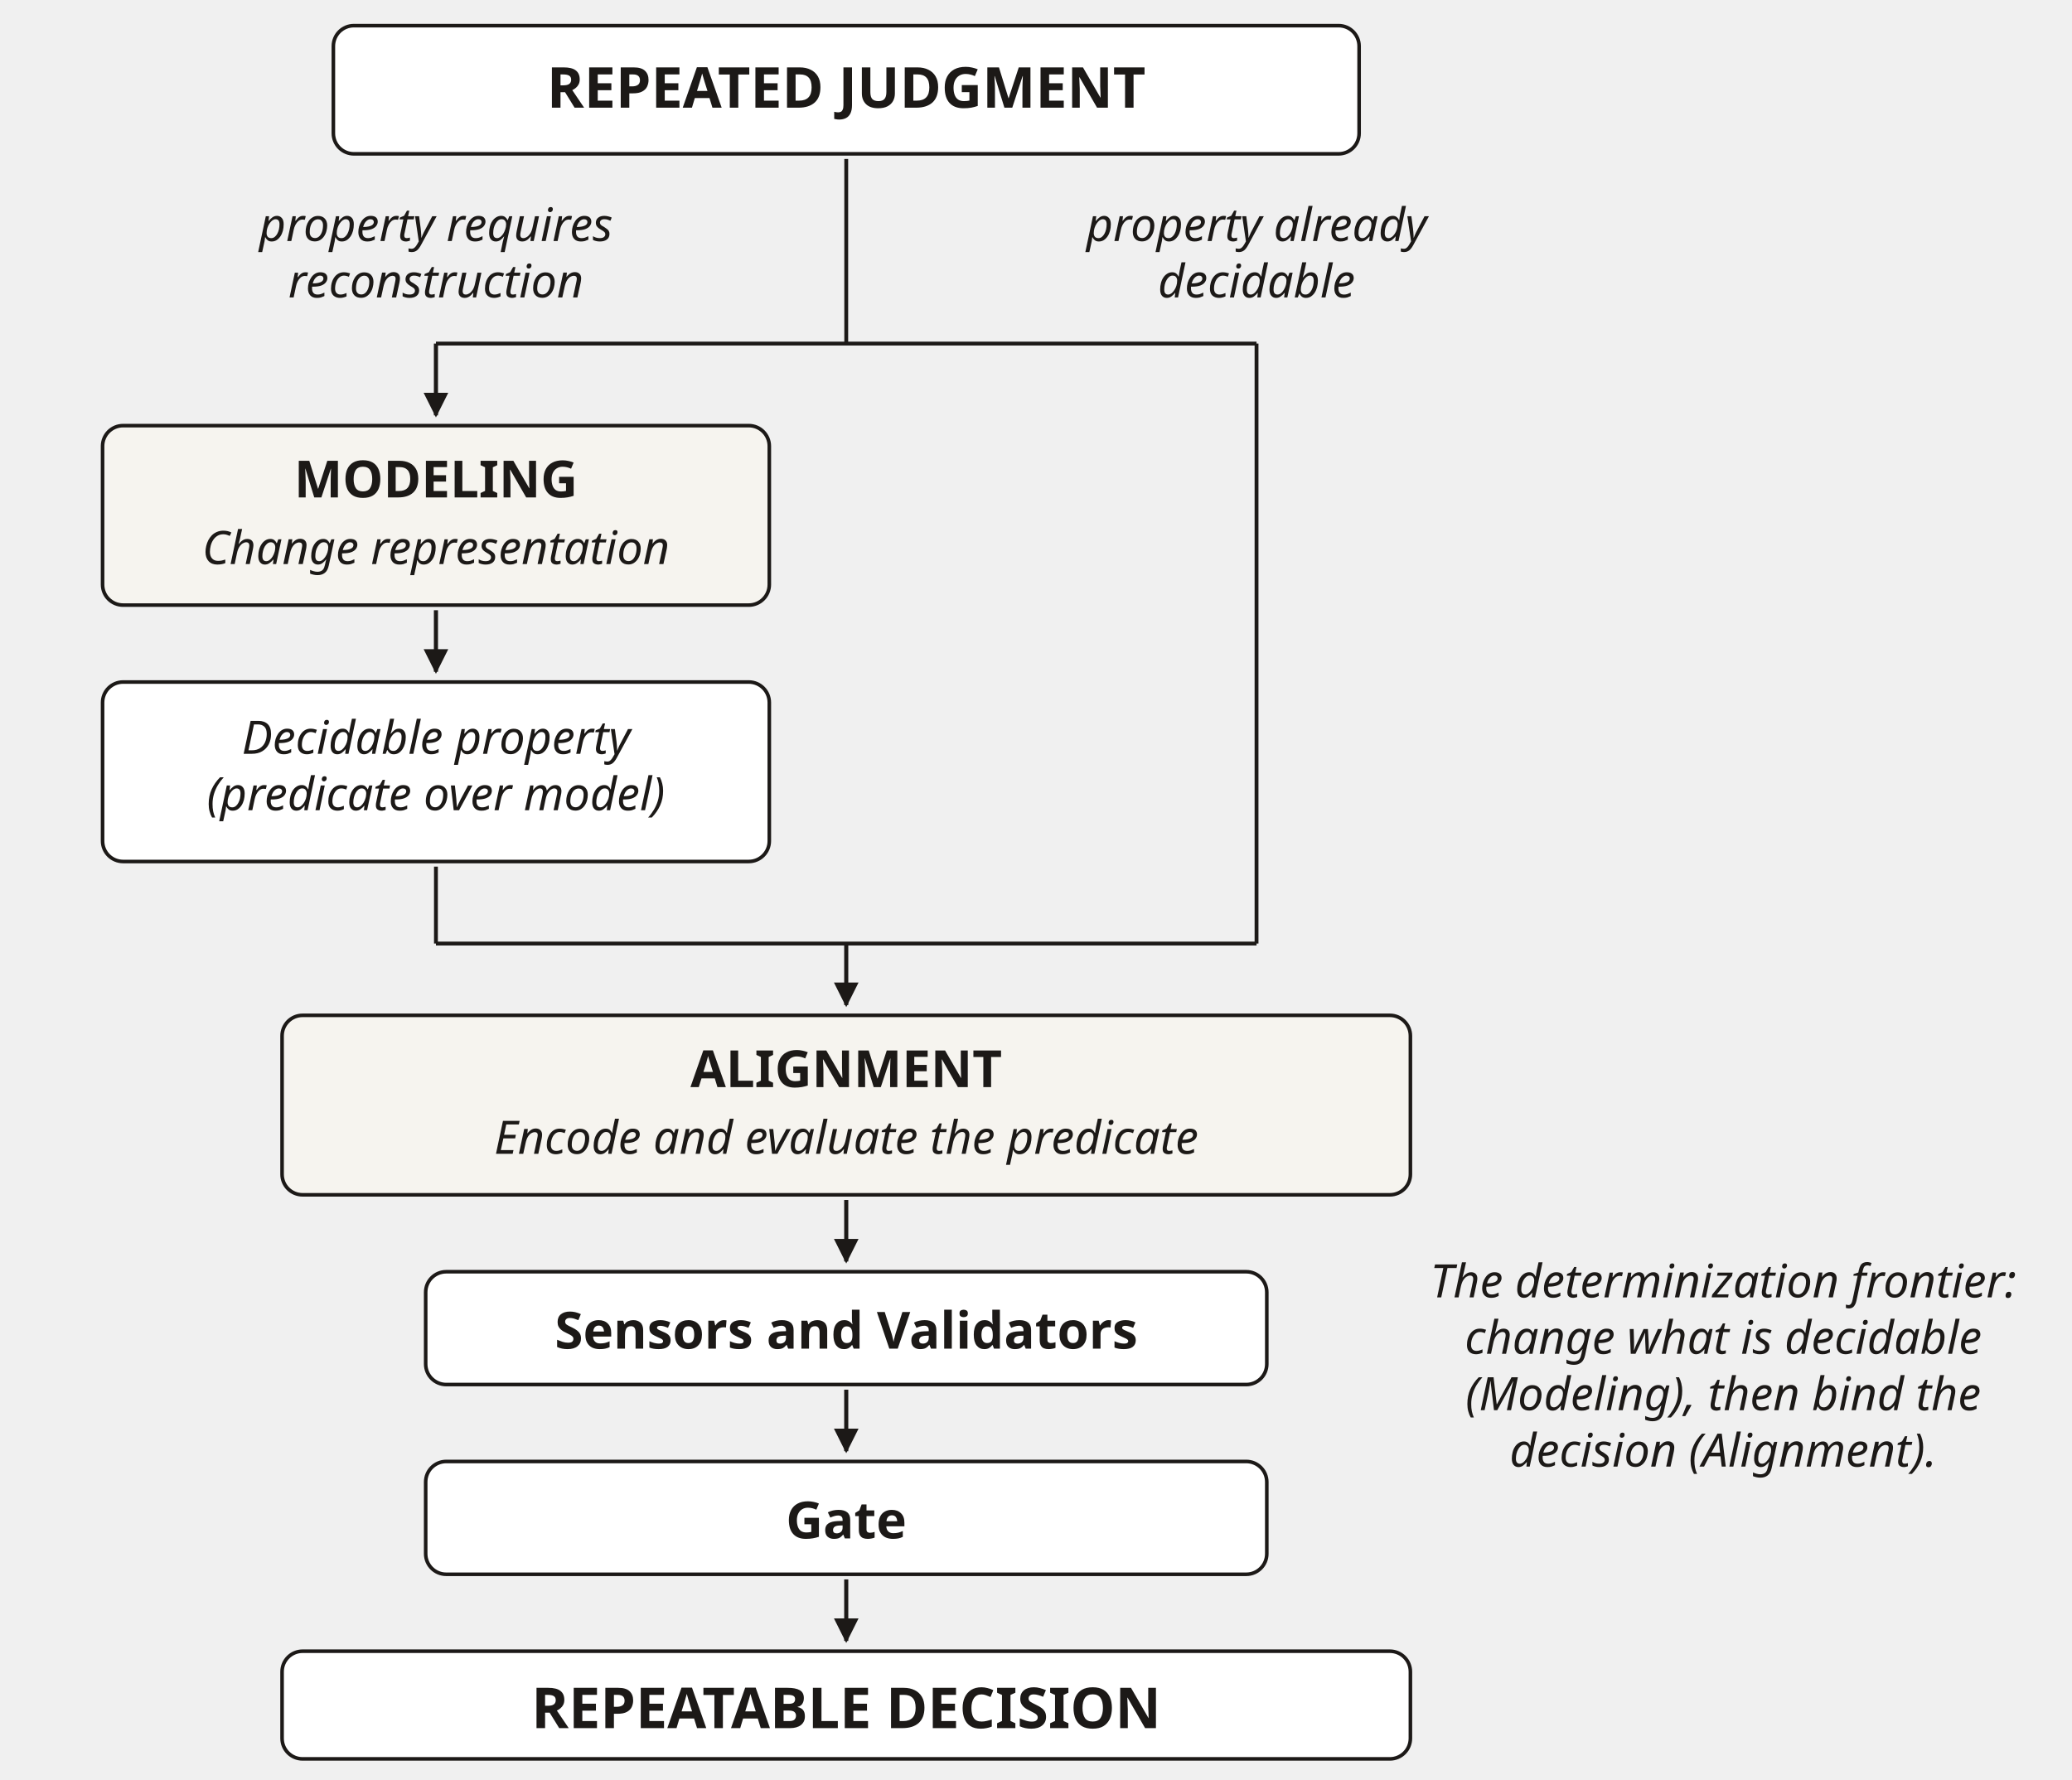
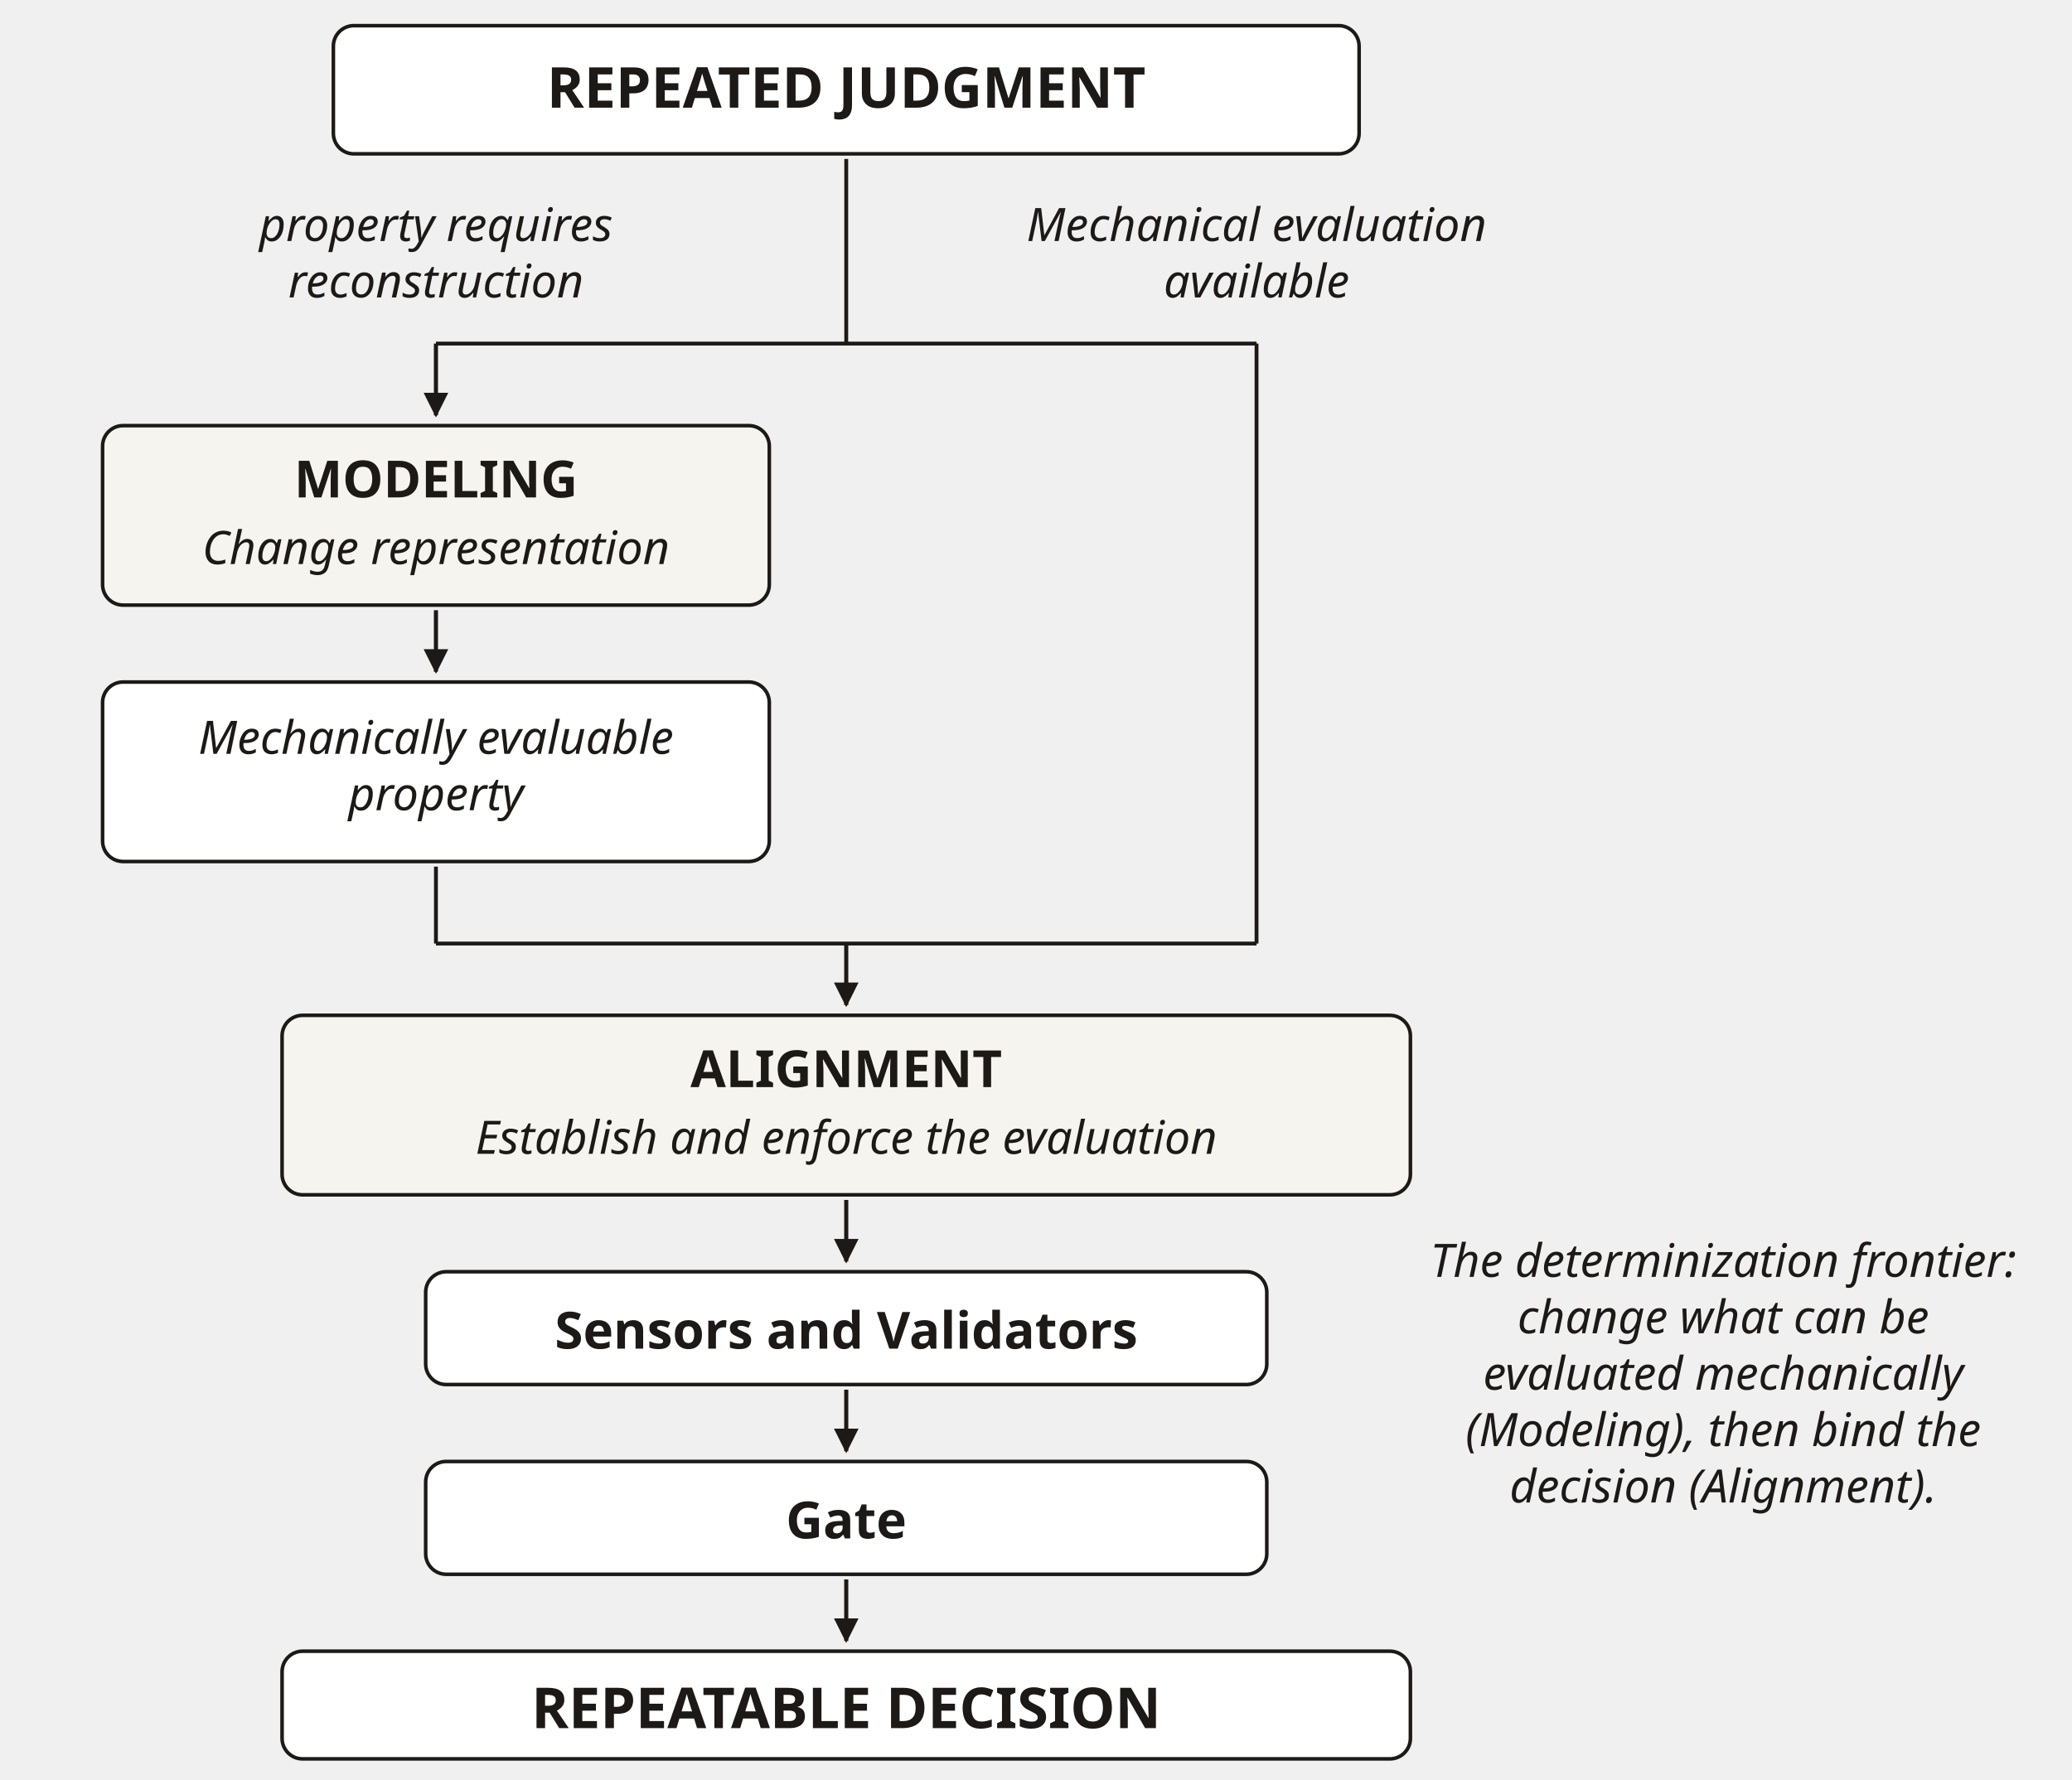
<svg xmlns="http://www.w3.org/2000/svg" width="538.667" height="462.667" viewBox="0 0 404 347" role="img" aria-labelledby="title desc" font-family="'Source Sans 3', sans-serif">
  <defs>
    <marker id="arrow" markerWidth="6" markerHeight="6" refX="5.5" refY="3" orient="auto">
      <path d="M0,0 L6,3 L0,6 Z" fill="#1c1917" />
    </marker>
  </defs>
  <g fill="#1c1917" font-family="'Source Sans 3', sans-serif" font-size="9">
    <rect x="65" y="5" width="200" height="25" rx="4" fill="white" stroke="#1c1917" stroke-width="0.7" />
    <text x="165" y="21" font-size="11" text-anchor="middle" font-weight="700">REPEATED JUDGMENT</text>
    <path d="M165,31 L165,67" fill="none" stroke="#1c1917" stroke-width="0.75" />
    <path d="M85,67 L245,67" fill="none" stroke="#1c1917" stroke-width="0.75" />
    <text x="85" y="47" font-size="9" text-anchor="middle" font-style="italic">property requires</text>
    <text x="85" y="58" font-size="9" text-anchor="middle" font-style="italic">reconstruction</text>
-     <text x="245" y="47" font-size="9" text-anchor="middle" font-style="italic">property already</text>
-     <text x="245" y="58" font-size="9" text-anchor="middle" font-style="italic">decidable</text>
+     <text x="245" y="47" font-size="9" text-anchor="middle" font-style="italic">Mechanical evaluation</text>
+     <text x="245" y="58" font-size="9" text-anchor="middle" font-style="italic">available</text>
    <path d="M85,67 L85,81" fill="none" stroke="#1c1917" stroke-width="0.8" marker-end="url(#arrow)" />
    <rect x="20" y="83" width="130" height="35" rx="4" fill="#f6f4ef" stroke="#1c1917" stroke-width="0.7" />
    <text x="85" y="97" font-size="10" text-anchor="middle" font-weight="700">MODELING</text>
    <text x="85" y="110" font-size="9" text-anchor="middle" font-style="italic">Change representation</text>
    <path d="M85,119 L85,131" fill="none" stroke="#1c1917" stroke-width="0.8" marker-end="url(#arrow)" />
    <rect x="20" y="133" width="130" height="35" rx="4" fill="white" stroke="#1c1917" stroke-width="0.7" />
-     <text x="85" y="147" font-size="9" text-anchor="middle" font-style="italic">Decidable property</text>
-     <text x="85" y="158" font-size="9" text-anchor="middle" font-style="italic">(predicate over model)</text>
+     <text x="85" y="147" font-size="9" text-anchor="middle" font-style="italic">Mechanically evaluable</text>
+     <text x="85" y="158" font-size="9" text-anchor="middle" font-style="italic">property</text>
    <path d="M85,169 L85,184" fill="none" stroke="#1c1917" stroke-width="0.75" />
    <path d="M85,184 L245,184" fill="none" stroke="#1c1917" stroke-width="0.75" />
    <path d="M245,67 L245,184" fill="none" stroke="#1c1917" stroke-width="0.75" />
    <path d="M165,184 L165,196" fill="none" stroke="#1c1917" stroke-width="0.8" marker-end="url(#arrow)" />
    <rect x="55" y="198" width="220" height="35" rx="4" fill="#f6f4ef" stroke="#1c1917" stroke-width="0.7" />
    <text x="165" y="212" font-size="10" text-anchor="middle" font-weight="700">ALIGNMENT</text>
-     <text x="165" y="225" font-size="9" text-anchor="middle" font-style="italic">Encode and evaluate the predicate</text>
+     <text x="165" y="225" font-size="9" text-anchor="middle" font-style="italic">Establish and enforce the evaluation</text>
    <path d="M165,234 L165,246" fill="none" stroke="#1c1917" stroke-width="0.8" marker-end="url(#arrow)" />
    <rect x="83" y="248" width="164" height="22" rx="4" fill="white" stroke="#1c1917" stroke-width="0.7" />
    <text x="165" y="263" font-size="10" text-anchor="middle" font-weight="700">Sensors and Validators</text>
    <path d="M165,271 L165,283" fill="none" stroke="#1c1917" stroke-width="0.8" marker-end="url(#arrow)" />
    <rect x="83" y="285" width="164" height="22" rx="4" fill="white" stroke="#1c1917" stroke-width="0.7" />
    <text x="165" y="300" font-size="10" text-anchor="middle" font-weight="700">Gate</text>
    <path d="M165,308 L165,320" fill="none" stroke="#1c1917" stroke-width="0.8" marker-end="url(#arrow)" />
    <rect x="55" y="322" width="220" height="21" rx="4" fill="white" stroke="#1c1917" stroke-width="0.7" />
    <text x="165" y="337" font-size="11" text-anchor="middle" font-weight="700">REPEATABLE DECISION</text>
-     <text x="336" y="253" font-size="9" text-anchor="middle" font-style="italic">The determinization frontier:</text>
-     <text x="336" y="264" font-size="9" text-anchor="middle" font-style="italic">change what is decidable</text>
-     <text x="336" y="275" font-size="9" text-anchor="middle" font-style="italic">(Modeling), then bind the</text>
-     <text x="336" y="286" font-size="9" text-anchor="middle" font-style="italic">decision (Alignment).</text>
+     <text x="336" y="249" font-size="9" text-anchor="middle" font-style="italic">The determinization frontier:</text>
+     <text x="336" y="260" font-size="9" text-anchor="middle" font-style="italic">change what can be</text>
+     <text x="336" y="271" font-size="9" text-anchor="middle" font-style="italic">evaluated mechanically</text>
+     <text x="336" y="282" font-size="9" text-anchor="middle" font-style="italic">(Modeling), then bind the</text>
+     <text x="336" y="293" font-size="9" text-anchor="middle" font-style="italic">decision (Alignment).</text>
  </g>
</svg>
